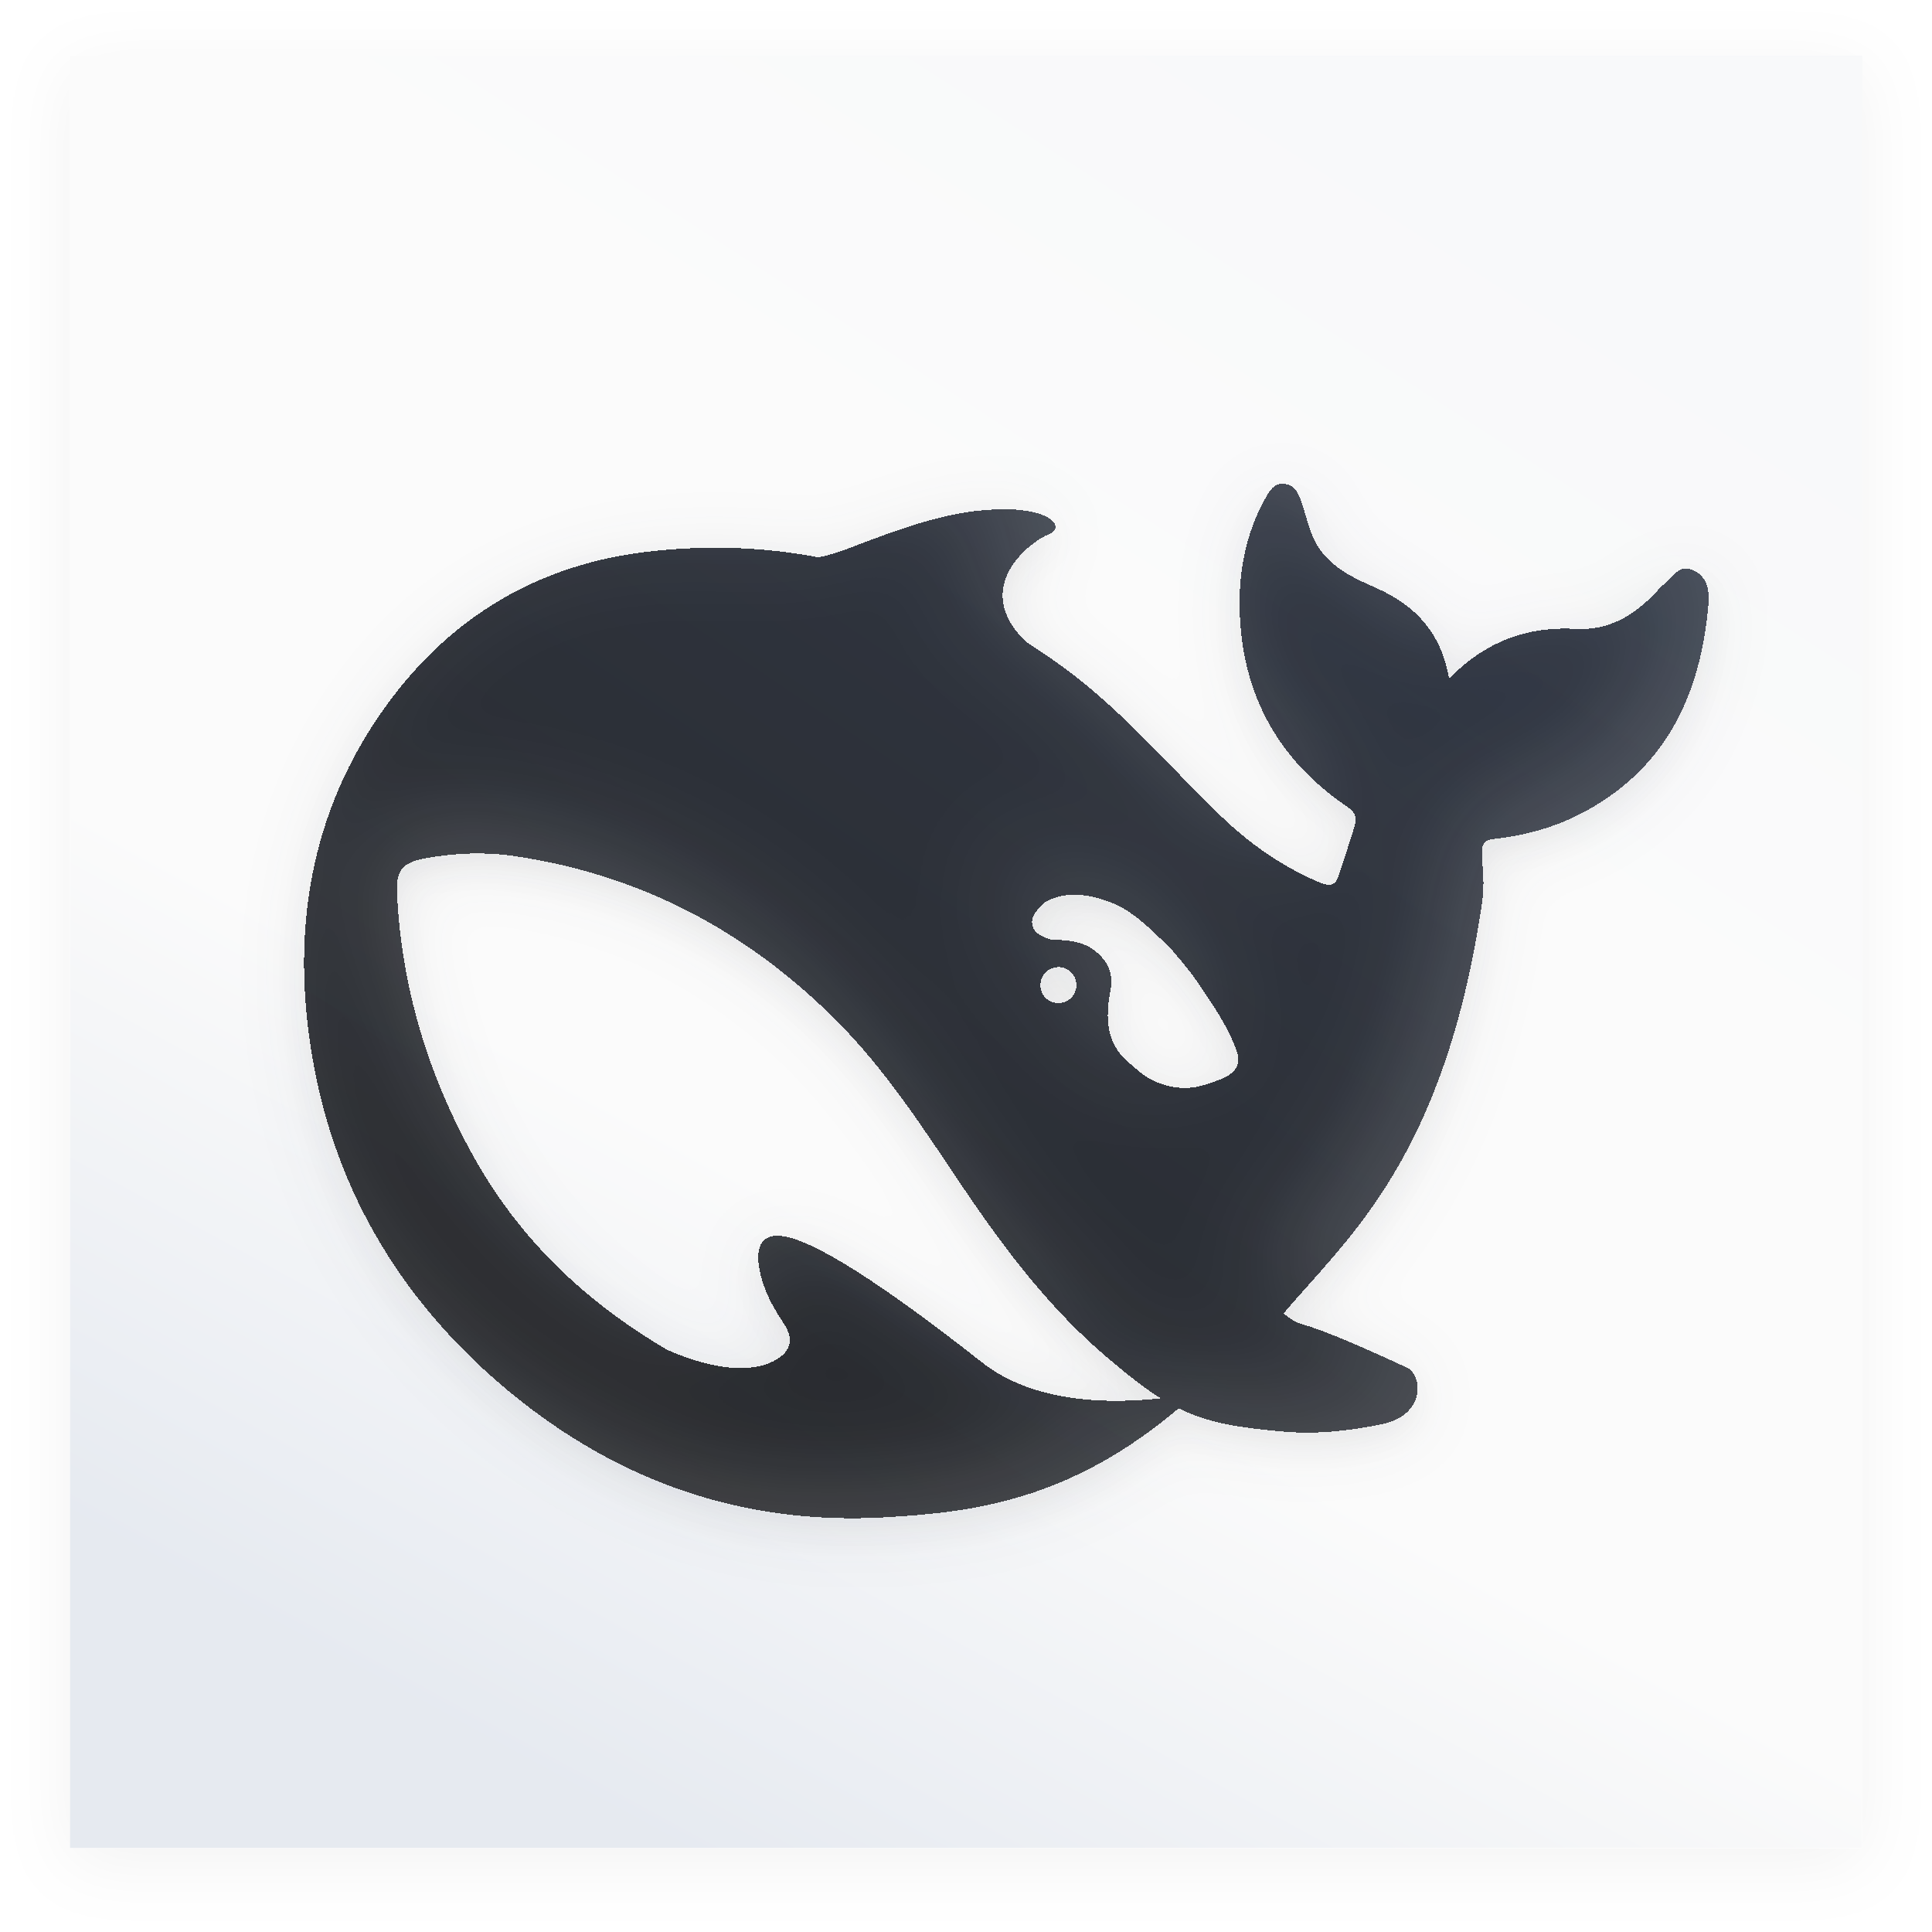
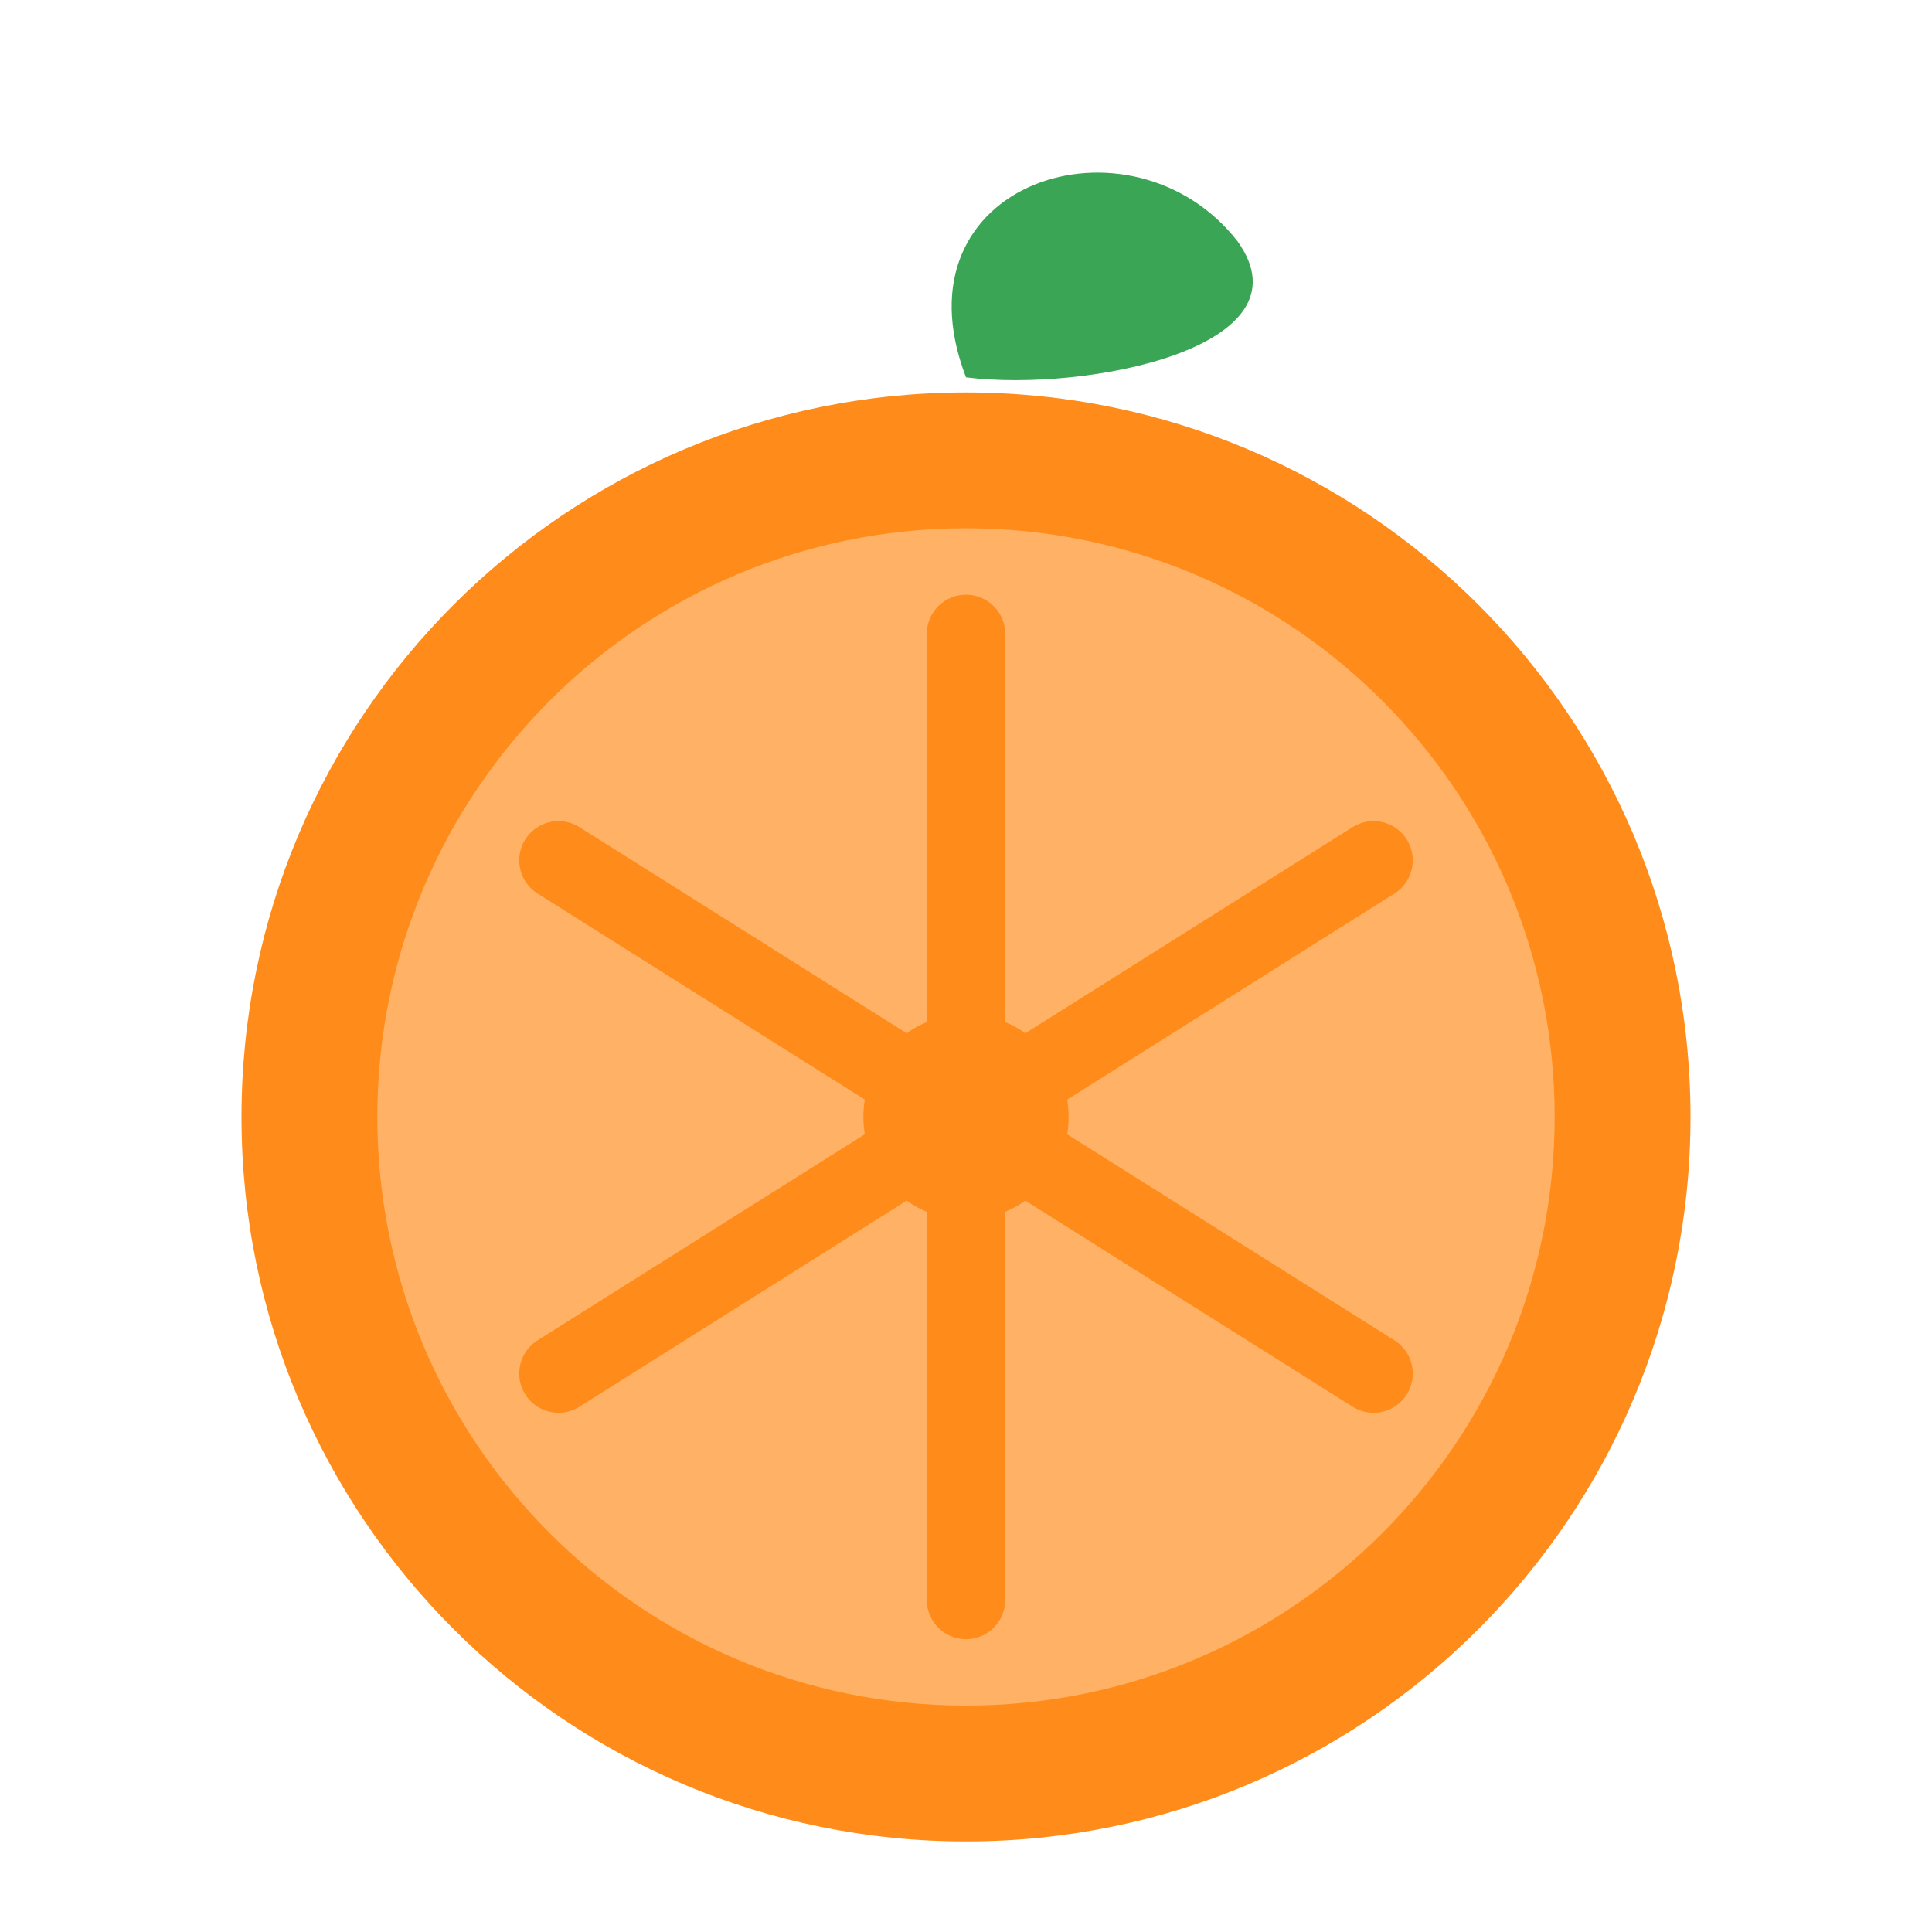
- <svg xmlns="http://www.w3.org/2000/svg" width="1104" height="1104" viewBox="0 0 1104 1104" fill="none">
-   <g filter="url(#filter0_d_1637_371)">
-     <rect width="1024" height="1024" transform="translate(40 32)" fill="#FBFBFB" />
-     <rect width="1024" height="1024" transform="translate(40 32)" fill="url(#paint0_linear_1637_371)" fill-opacity="0.4" />
-     <rect width="1024" height="1024" transform="translate(40 32)" fill="url(#paint1_linear_1637_371)" fill-opacity="0.8" />
-     <g filter="url(#filter1_ddi_1637_371)">
-       <path d="M968.002 326.025C959.5 321.85 955.842 329.804 950.865 333.835C949.162 335.143 947.722 336.834 946.283 338.393C933.859 351.673 919.336 360.407 900.376 359.363C872.649 357.804 848.963 366.525 828.035 387.759C823.586 361.583 808.812 345.951 786.313 335.936C774.536 330.729 762.64 325.51 754.401 314.186C748.645 306.112 747.074 297.127 744.195 288.274C742.36 282.936 740.538 277.465 734.385 276.554C727.718 275.51 725.103 281.112 722.476 285.803C712.006 304.95 707.952 326.039 708.349 347.405C709.26 395.463 729.54 433.742 769.823 460.962C774.404 464.094 775.579 467.212 774.14 471.771C771.394 481.153 768.119 490.257 765.241 499.639C763.406 505.624 760.66 506.933 754.256 504.329C732.154 495.08 713.049 481.417 696.175 464.874C667.524 437.138 641.633 406.536 609.325 382.566C601.733 376.964 594.154 371.758 586.298 366.802C553.33 334.773 590.616 308.464 599.251 305.333C608.282 302.082 602.393 290.877 573.214 291.009C544.048 291.141 517.364 300.906 483.353 313.935C478.389 315.891 473.147 317.318 467.786 318.494C436.917 312.64 404.873 311.332 371.377 315.111C308.332 322.141 257.975 351.964 220.953 402.876C176.471 464.081 166.014 533.624 178.835 606.153C192.302 682.594 231.291 745.887 291.194 795.372C353.328 846.68 424.876 871.813 506.498 866.99C556.076 864.122 611.279 857.489 673.532 804.74C689.23 812.55 705.708 815.681 733.052 818.02C754.111 819.976 774.391 816.976 790.076 813.726C814.674 808.519 812.971 785.726 804.072 781.564C731.995 747.962 747.826 761.638 733.435 750.565C770.06 707.198 825.263 662.139 846.85 516.156C848.553 504.567 847.114 497.273 846.85 487.892C846.718 482.157 848.025 479.95 854.574 479.303C872.623 477.215 890.156 472.273 906.238 463.42C952.938 437.892 971.765 395.965 976.215 345.7C976.875 338.01 976.083 330.069 967.976 326.039L968.002 326.025ZM561.067 778.432C491.222 723.477 457.343 705.374 443.347 706.154C430.263 706.933 432.626 721.918 435.505 731.682C438.515 741.315 442.436 747.962 447.929 756.418C451.718 762.021 454.346 770.345 444.14 776.609C421.641 790.549 382.533 771.918 380.698 771.006C335.174 744.182 297.109 708.757 270.293 660.316C244.389 613.698 229.35 563.685 226.868 510.302C226.208 497.406 230.01 492.847 242.831 490.508C259.704 487.376 277.106 486.729 293.98 489.2C365.264 499.625 425.959 531.523 476.844 582.052C505.878 610.831 527.861 645.213 550.491 678.815C574.561 714.492 600.452 748.49 633.42 776.358C645.066 786.122 654.348 793.548 663.247 799.019C636.431 802.018 591.698 802.666 561.08 778.445L561.067 778.432ZM594.55 562.905C594.55 557.171 599.132 552.625 604.888 552.625C606.195 552.625 607.371 552.876 608.414 553.273C609.853 553.801 611.16 554.581 612.203 555.744C614.038 557.567 615.081 560.17 615.081 562.905C615.081 568.64 610.5 573.185 604.743 573.185C598.987 573.185 594.537 568.627 594.537 562.905H594.55ZM698.539 616.301C691.871 619.037 685.19 621.375 678.787 621.64C668.845 622.155 657.992 618.125 652.103 613.17C642.953 605.479 636.404 601.185 633.658 587.773C632.483 582.039 633.13 573.185 634.186 568.111C636.536 557.171 633.922 550.141 626.212 543.759C619.927 538.553 611.952 537.112 603.185 537.112C599.911 537.112 596.914 535.685 594.682 534.509C591.025 532.686 588.015 528.127 590.893 522.525C591.804 520.701 596.254 516.275 597.297 515.495C609.206 508.716 622.937 510.936 635.625 516.01C647.403 520.833 656.288 529.686 669.109 542.186C682.193 557.289 684.543 561.465 692.003 572.789C697.892 581.642 703.252 590.759 706.909 601.185C709.128 607.699 706.249 613.038 698.539 616.288V616.301Z" fill="url(#paint2_linear_1637_371)" fill-opacity="0.9" shape-rendering="crispEdges" />
-     </g>
+ <svg xmlns="http://www.w3.org/2000/svg" viewBox="0 0 64 64">
+   <circle cx="32" cy="37" r="24" fill="#ff8c1a" />
+   <circle cx="32" cy="37" r="19.5" fill="#ffb266" />
+   <g stroke="#ff8c1a" stroke-width="2.6" stroke-linecap="round">
+     <line x1="32" y1="37" x2="32" y2="21" />
+     <line x1="32" y1="37" x2="45.5" y2="28.5" />
+     <line x1="32" y1="37" x2="45.5" y2="45.5" />
+     <line x1="32" y1="37" x2="32" y2="53" />
+     <line x1="32" y1="37" x2="18.5" y2="45.5" />
+     <line x1="32" y1="37" x2="18.5" y2="28.5" />
  </g>
-   <defs>
-     <filter id="filter0_d_1637_371" x="-8" y="-16" width="1120" height="1120" filterUnits="userSpaceOnUse" color-interpolation-filters="sRGB">
-       <feFlood flood-opacity="0" result="BackgroundImageFix" />
-       <feColorMatrix in="SourceAlpha" type="matrix" values="0 0 0 0 0 0 0 0 0 0 0 0 0 0 0 0 0 0 127 0" result="hardAlpha" />
-       <feOffset dy="8" />
-       <feGaussianBlur stdDeviation="20" />
-       <feComposite in2="hardAlpha" operator="out" />
-       <feColorMatrix type="matrix" values="0 0 0 0 0 0 0 0 0 0 0 0 0 0 0 0 0 0 0.05 0" />
-       <feBlend mode="normal" in2="BackgroundImageFix" result="effect1_dropShadow_1637_371" />
-       <feBlend mode="normal" in="BackgroundImageFix" in2="effect1_dropShadow_1637_371" result="BackgroundImageFix" />
-       <feBlend mode="normal" in="SourceGraphic" in2="BackgroundImageFix" result="shape" />
-     </filter>
-     <filter id="filter1_ddi_1637_371" x="133.744" y="240.427" width="882.652" height="671.147" filterUnits="userSpaceOnUse" color-interpolation-filters="sRGB">
-       <feFlood flood-opacity="0" result="BackgroundImageFix" />
-       <feColorMatrix in="SourceAlpha" type="matrix" values="0 0 0 0 0 0 0 0 0 0 0 0 0 0 0 0 0 0 127 0" result="hardAlpha" />
-       <feOffset dy="4" />
-       <feGaussianBlur stdDeviation="20" />
-       <feComposite in2="hardAlpha" operator="out" />
-       <feColorMatrix type="matrix" values="0 0 0 0 0.176 0 0 0 0 0.192 0 0 0 0 0.231 0 0 0 0.08 0" />
-       <feBlend mode="normal" in2="BackgroundImageFix" result="effect1_dropShadow_1637_371" />
-       <feColorMatrix in="SourceAlpha" type="matrix" values="0 0 0 0 0 0 0 0 0 0 0 0 0 0 0 0 0 0 127 0" result="hardAlpha" />
-       <feOffset dy="8" />
-       <feGaussianBlur stdDeviation="8" />
-       <feComposite in2="hardAlpha" operator="out" />
-       <feColorMatrix type="matrix" values="0 0 0 0 0.173 0 0 0 0 0.188 0 0 0 0 0.224 0 0 0 0.04 0" />
-       <feBlend mode="normal" in2="effect1_dropShadow_1637_371" result="effect2_dropShadow_1637_371" />
-       <feBlend mode="normal" in="SourceGraphic" in2="BackgroundImageFix" result="shape" />
-       <feColorMatrix in="SourceAlpha" type="matrix" values="0 0 0 0 0 0 0 0 0 0 0 0 0 0 0 0 0 0 127 0" result="hardAlpha" />
-       <feOffset dx="-16" dy="-20" />
-       <feGaussianBlur stdDeviation="30" />
-       <feComposite in2="hardAlpha" operator="arithmetic" k2="-1" k3="1" />
-       <feColorMatrix type="matrix" values="0 0 0 0 1 0 0 0 0 1 0 0 0 0 1 0 0 0 0.15 0" />
-       <feBlend mode="normal" in2="shape" result="effect3_innerShadow_1637_371" />
-       <feBlend mode="normal" in="effect3_innerShadow_1637_371" in2="effect2_dropShadow_1637_371" result="effect3_innerShadow_1637_371" />
-     </filter>
-     <linearGradient id="paint0_linear_1637_371" x1="973.58" y1="1.59609e-05" x2="378.123" y2="917.86" gradientUnits="userSpaceOnUse">
-       <stop offset="0.142" stop-color="#D4DBE9" />
-       <stop offset="0.486" stop-color="#FBFBFB" />
-     </linearGradient>
-     <linearGradient id="paint1_linear_1637_371" x1="603.371" y1="445.063" x2="239.356" y2="1111.41" gradientUnits="userSpaceOnUse">
-       <stop offset="0.363" stop-color="#FBFBFB" />
-       <stop offset="0.83" stop-color="#E1E6EE" />
-     </linearGradient>
-     <linearGradient id="paint2_linear_1637_371" x1="849.855" y1="39.085" x2="331.636" y2="802.645" gradientUnits="userSpaceOnUse">
-       <stop offset="0.086" stop-color="#1C2434" />
-       <stop offset="1" stop-color="#0F1115" />
-     </linearGradient>
-   </defs>
+   <circle cx="32" cy="37" r="3.4" fill="#ff8c1a" />
+   <path d="M32 12.5 C29.5 6, 37.5 3.5, 41 8 C43.5 11.5, 36 13, 32 12.5 Z" fill="#3aa655" />
</svg>
